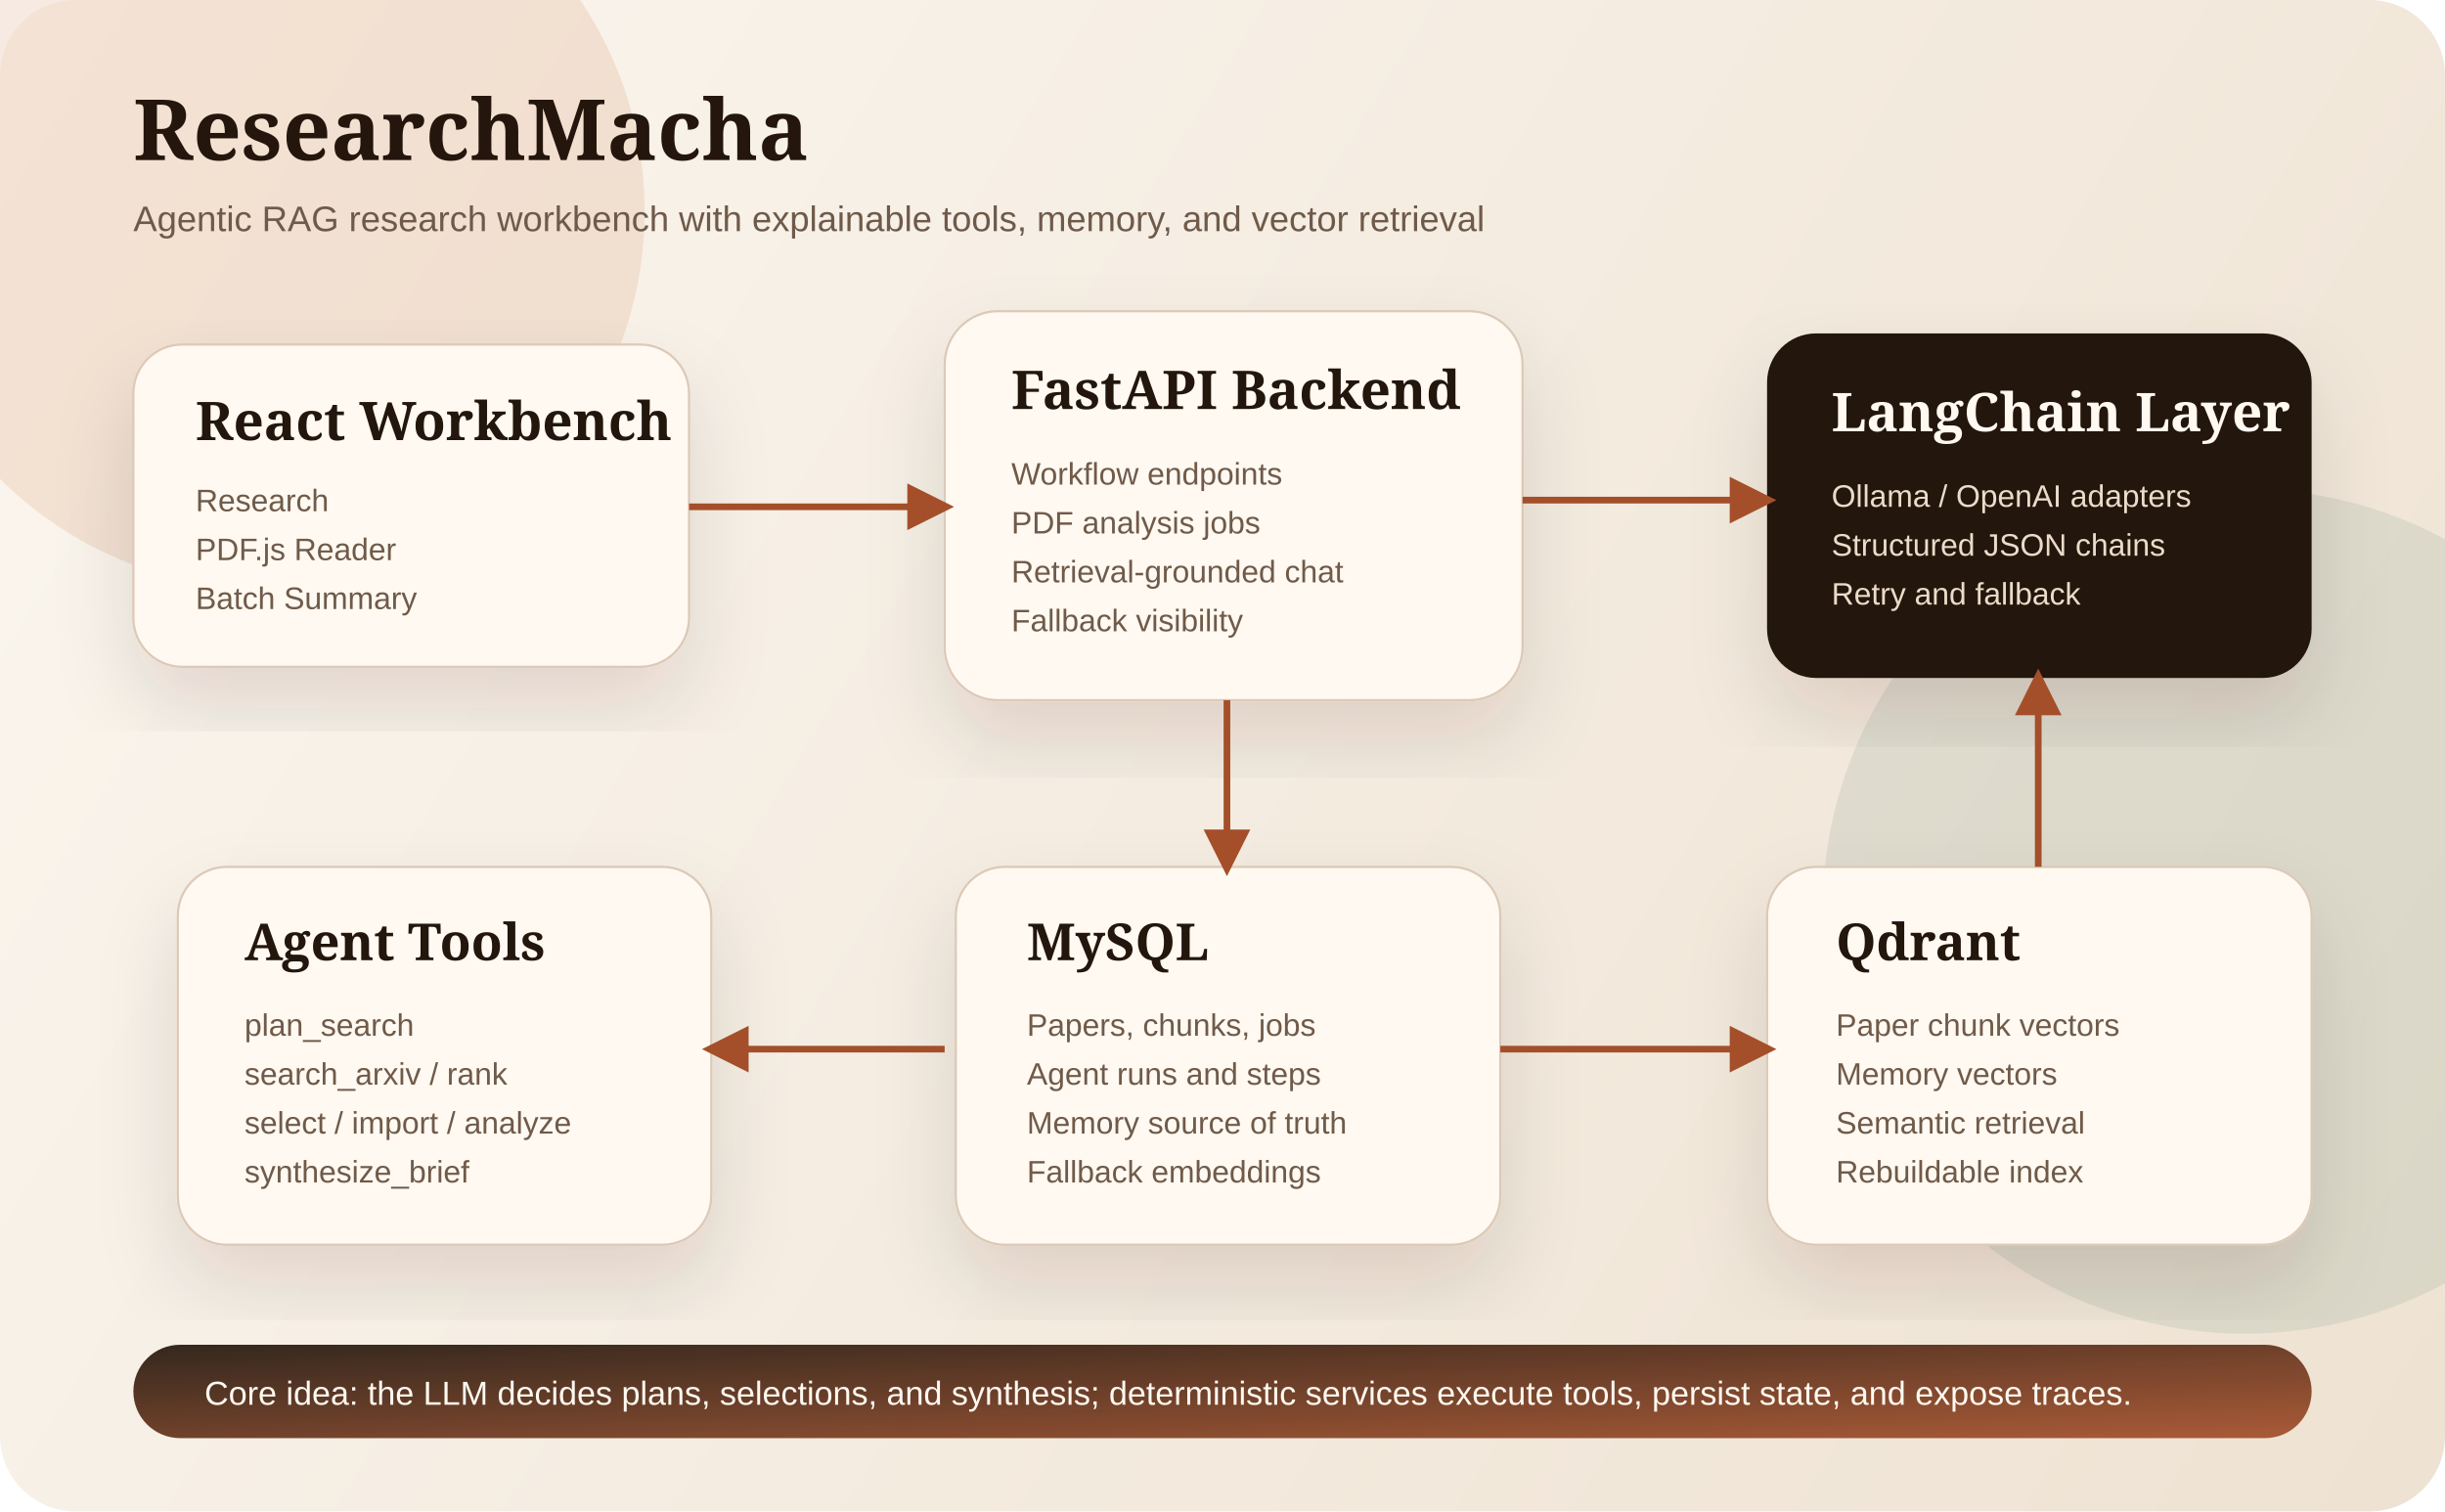
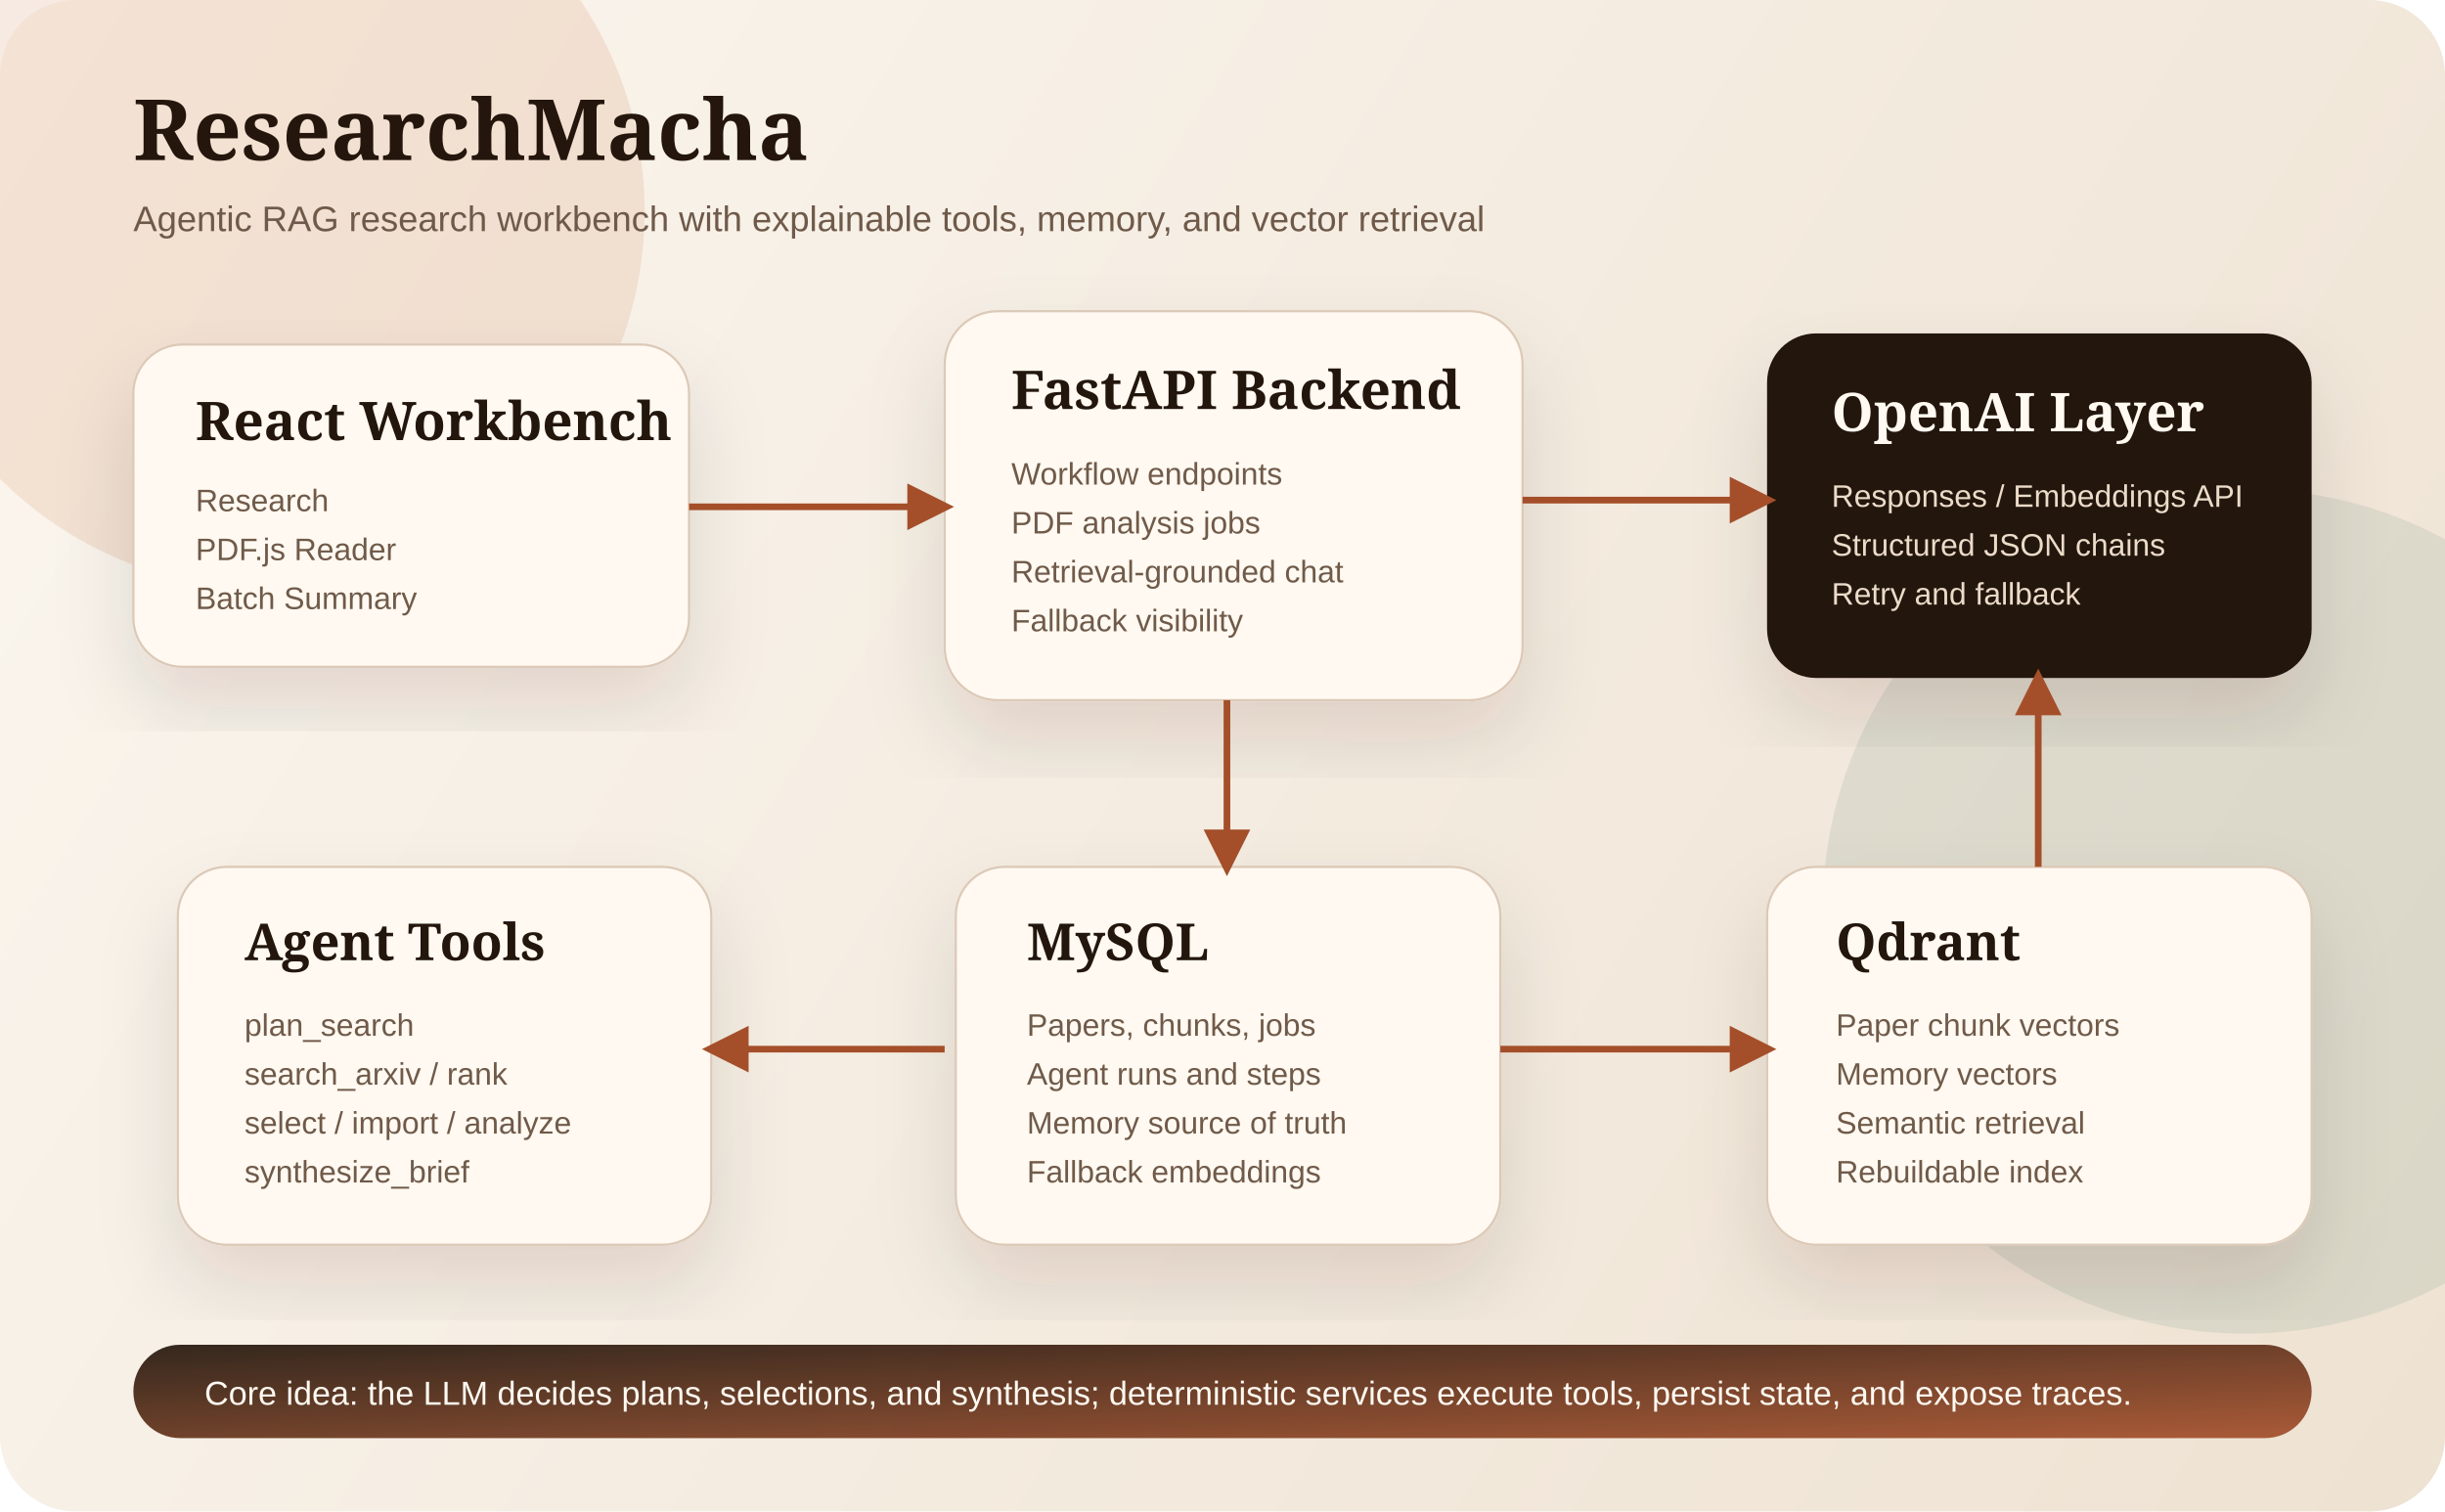
<svg xmlns="http://www.w3.org/2000/svg" width="1100" height="680" viewBox="0 0 1100 680" fill="none" role="img" aria-labelledby="title desc">
  <defs>
    <linearGradient id="bg" x1="0" y1="0" x2="1100" y2="680" gradientUnits="userSpaceOnUse">
      <stop stop-color="#FBF6EF" />
      <stop offset="1" stop-color="#EEE2D2" />
    </linearGradient>
    <linearGradient id="accent" x1="0" y1="0" x2="1" y2="1">
      <stop stop-color="#24160C" />
      <stop offset="1" stop-color="#A44F2A" />
    </linearGradient>
    <filter id="shadow" x="-20%" y="-20%" width="140%" height="140%">
      <feDropShadow dx="0" dy="18" stdDeviation="18" flood-color="#39210E" flood-opacity="0.12" />
    </filter>
    <marker id="arrow" viewBox="0 0 10 10" refX="8" refY="5" markerWidth="7" markerHeight="7" orient="auto-start-reverse">
      <path d="M 0 0 L 10 5 L 0 10 z" fill="#A44F2A" />
    </marker>
  </defs>
  <rect width="1100" height="680" rx="34" fill="url(#bg)" />
  <circle cx="120" cy="95" r="170" fill="#D08C60" opacity="0.18" />
  <circle cx="1010" cy="410" r="190" fill="#5E8C7B" opacity="0.14" />
  <text x="60" y="72" fill="#24160C" font-family="Georgia, serif" font-size="38" font-weight="700">ResearchMacha</text>
  <text x="60" y="104" fill="#6F5A4A" font-family="Arial, sans-serif" font-size="16">Agentic RAG research workbench with explainable tools, memory, and vector retrieval</text>
  <g filter="url(#shadow)">
    <rect x="60" y="155" width="250" height="145" rx="22" fill="#FFF9F1" stroke="#DCC9B7" />
    <text x="88" y="198" fill="#24160C" font-family="Georgia, serif" font-size="24" font-weight="700">React Workbench</text>
    <text x="88" y="230" fill="#6F5A4A" font-family="Arial, sans-serif" font-size="14">Research</text>
    <text x="88" y="252" fill="#6F5A4A" font-family="Arial, sans-serif" font-size="14">PDF.js Reader</text>
    <text x="88" y="274" fill="#6F5A4A" font-family="Arial, sans-serif" font-size="14">Batch Summary</text>
  </g>
  <g filter="url(#shadow)">
    <rect x="425" y="140" width="260" height="175" rx="24" fill="#FFF9F1" stroke="#DCC9B7" />
    <text x="455" y="184" fill="#24160C" font-family="Georgia, serif" font-size="24" font-weight="700">FastAPI Backend</text>
    <text x="455" y="218" fill="#6F5A4A" font-family="Arial, sans-serif" font-size="14">Workflow endpoints</text>
    <text x="455" y="240" fill="#6F5A4A" font-family="Arial, sans-serif" font-size="14">PDF analysis jobs</text>
    <text x="455" y="262" fill="#6F5A4A" font-family="Arial, sans-serif" font-size="14">Retrieval-grounded chat</text>
    <text x="455" y="284" fill="#6F5A4A" font-family="Arial, sans-serif" font-size="14">Fallback visibility</text>
  </g>
  <g filter="url(#shadow)">
    <rect x="795" y="150" width="245" height="155" rx="22" fill="#24160C" />
-     <text x="824" y="194" fill="#FFF9F1" font-family="Georgia, serif" font-size="24" font-weight="700">LangChain Layer</text>
-     <text x="824" y="228" fill="#EBDCC9" font-family="Arial, sans-serif" font-size="14">Ollama / OpenAI adapters</text>
+     <text x="824" y="194" fill="#FFF9F1" font-family="Georgia, serif" font-size="24" font-weight="700">OpenAI Layer</text>
+     <text x="824" y="228" fill="#EBDCC9" font-family="Arial, sans-serif" font-size="14">Responses / Embeddings API</text>
    <text x="824" y="250" fill="#EBDCC9" font-family="Arial, sans-serif" font-size="14">Structured JSON chains</text>
    <text x="824" y="272" fill="#EBDCC9" font-family="Arial, sans-serif" font-size="14">Retry and fallback</text>
  </g>
  <g filter="url(#shadow)">
    <rect x="80" y="390" width="240" height="170" rx="22" fill="#FFF9F1" stroke="#DCC9B7" />
    <text x="110" y="432" fill="#24160C" font-family="Georgia, serif" font-size="23" font-weight="700">Agent Tools</text>
    <text x="110" y="466" fill="#6F5A4A" font-family="Arial, sans-serif" font-size="14">plan_search</text>
    <text x="110" y="488" fill="#6F5A4A" font-family="Arial, sans-serif" font-size="14">search_arxiv / rank</text>
    <text x="110" y="510" fill="#6F5A4A" font-family="Arial, sans-serif" font-size="14">select / import / analyze</text>
    <text x="110" y="532" fill="#6F5A4A" font-family="Arial, sans-serif" font-size="14">synthesize_brief</text>
  </g>
  <g filter="url(#shadow)">
    <rect x="430" y="390" width="245" height="170" rx="22" fill="#FFF9F1" stroke="#DCC9B7" />
    <text x="462" y="432" fill="#24160C" font-family="Georgia, serif" font-size="23" font-weight="700">MySQL</text>
    <text x="462" y="466" fill="#6F5A4A" font-family="Arial, sans-serif" font-size="14">Papers, chunks, jobs</text>
    <text x="462" y="488" fill="#6F5A4A" font-family="Arial, sans-serif" font-size="14">Agent runs and steps</text>
    <text x="462" y="510" fill="#6F5A4A" font-family="Arial, sans-serif" font-size="14">Memory source of truth</text>
    <text x="462" y="532" fill="#6F5A4A" font-family="Arial, sans-serif" font-size="14">Fallback embeddings</text>
  </g>
  <g filter="url(#shadow)">
    <rect x="795" y="390" width="245" height="170" rx="22" fill="#FFF9F1" stroke="#DCC9B7" />
    <text x="826" y="432" fill="#24160C" font-family="Georgia, serif" font-size="23" font-weight="700">Qdrant</text>
    <text x="826" y="466" fill="#6F5A4A" font-family="Arial, sans-serif" font-size="14">Paper chunk vectors</text>
    <text x="826" y="488" fill="#6F5A4A" font-family="Arial, sans-serif" font-size="14">Memory vectors</text>
    <text x="826" y="510" fill="#6F5A4A" font-family="Arial, sans-serif" font-size="14">Semantic retrieval</text>
    <text x="826" y="532" fill="#6F5A4A" font-family="Arial, sans-serif" font-size="14">Rebuildable index</text>
  </g>
  <path d="M310 228 C355 228 380 228 425 228" stroke="#A44F2A" stroke-width="3" marker-end="url(#arrow)" />
  <path d="M685 225 C728 225 752 225 795 225" stroke="#A44F2A" stroke-width="3" marker-end="url(#arrow)" />
  <path d="M552 315 L552 390" stroke="#A44F2A" stroke-width="3" marker-end="url(#arrow)" />
  <path d="M425 472 C380 472 365 472 320 472" stroke="#A44F2A" stroke-width="3" marker-end="url(#arrow)" />
  <path d="M675 472 C720 472 750 472 795 472" stroke="#A44F2A" stroke-width="3" marker-end="url(#arrow)" />
  <path d="M917 390 C917 350 917 332 917 305" stroke="#A44F2A" stroke-width="3" marker-end="url(#arrow)" />
  <rect x="60" y="605" width="980" height="42" rx="21" fill="url(#accent)" opacity="0.92" />
  <text x="92" y="632" fill="#FFF9F1" font-family="Arial, sans-serif" font-size="15">Core idea: the LLM decides plans, selections, and synthesis; deterministic services execute tools, persist state, and expose traces.</text>
</svg>
